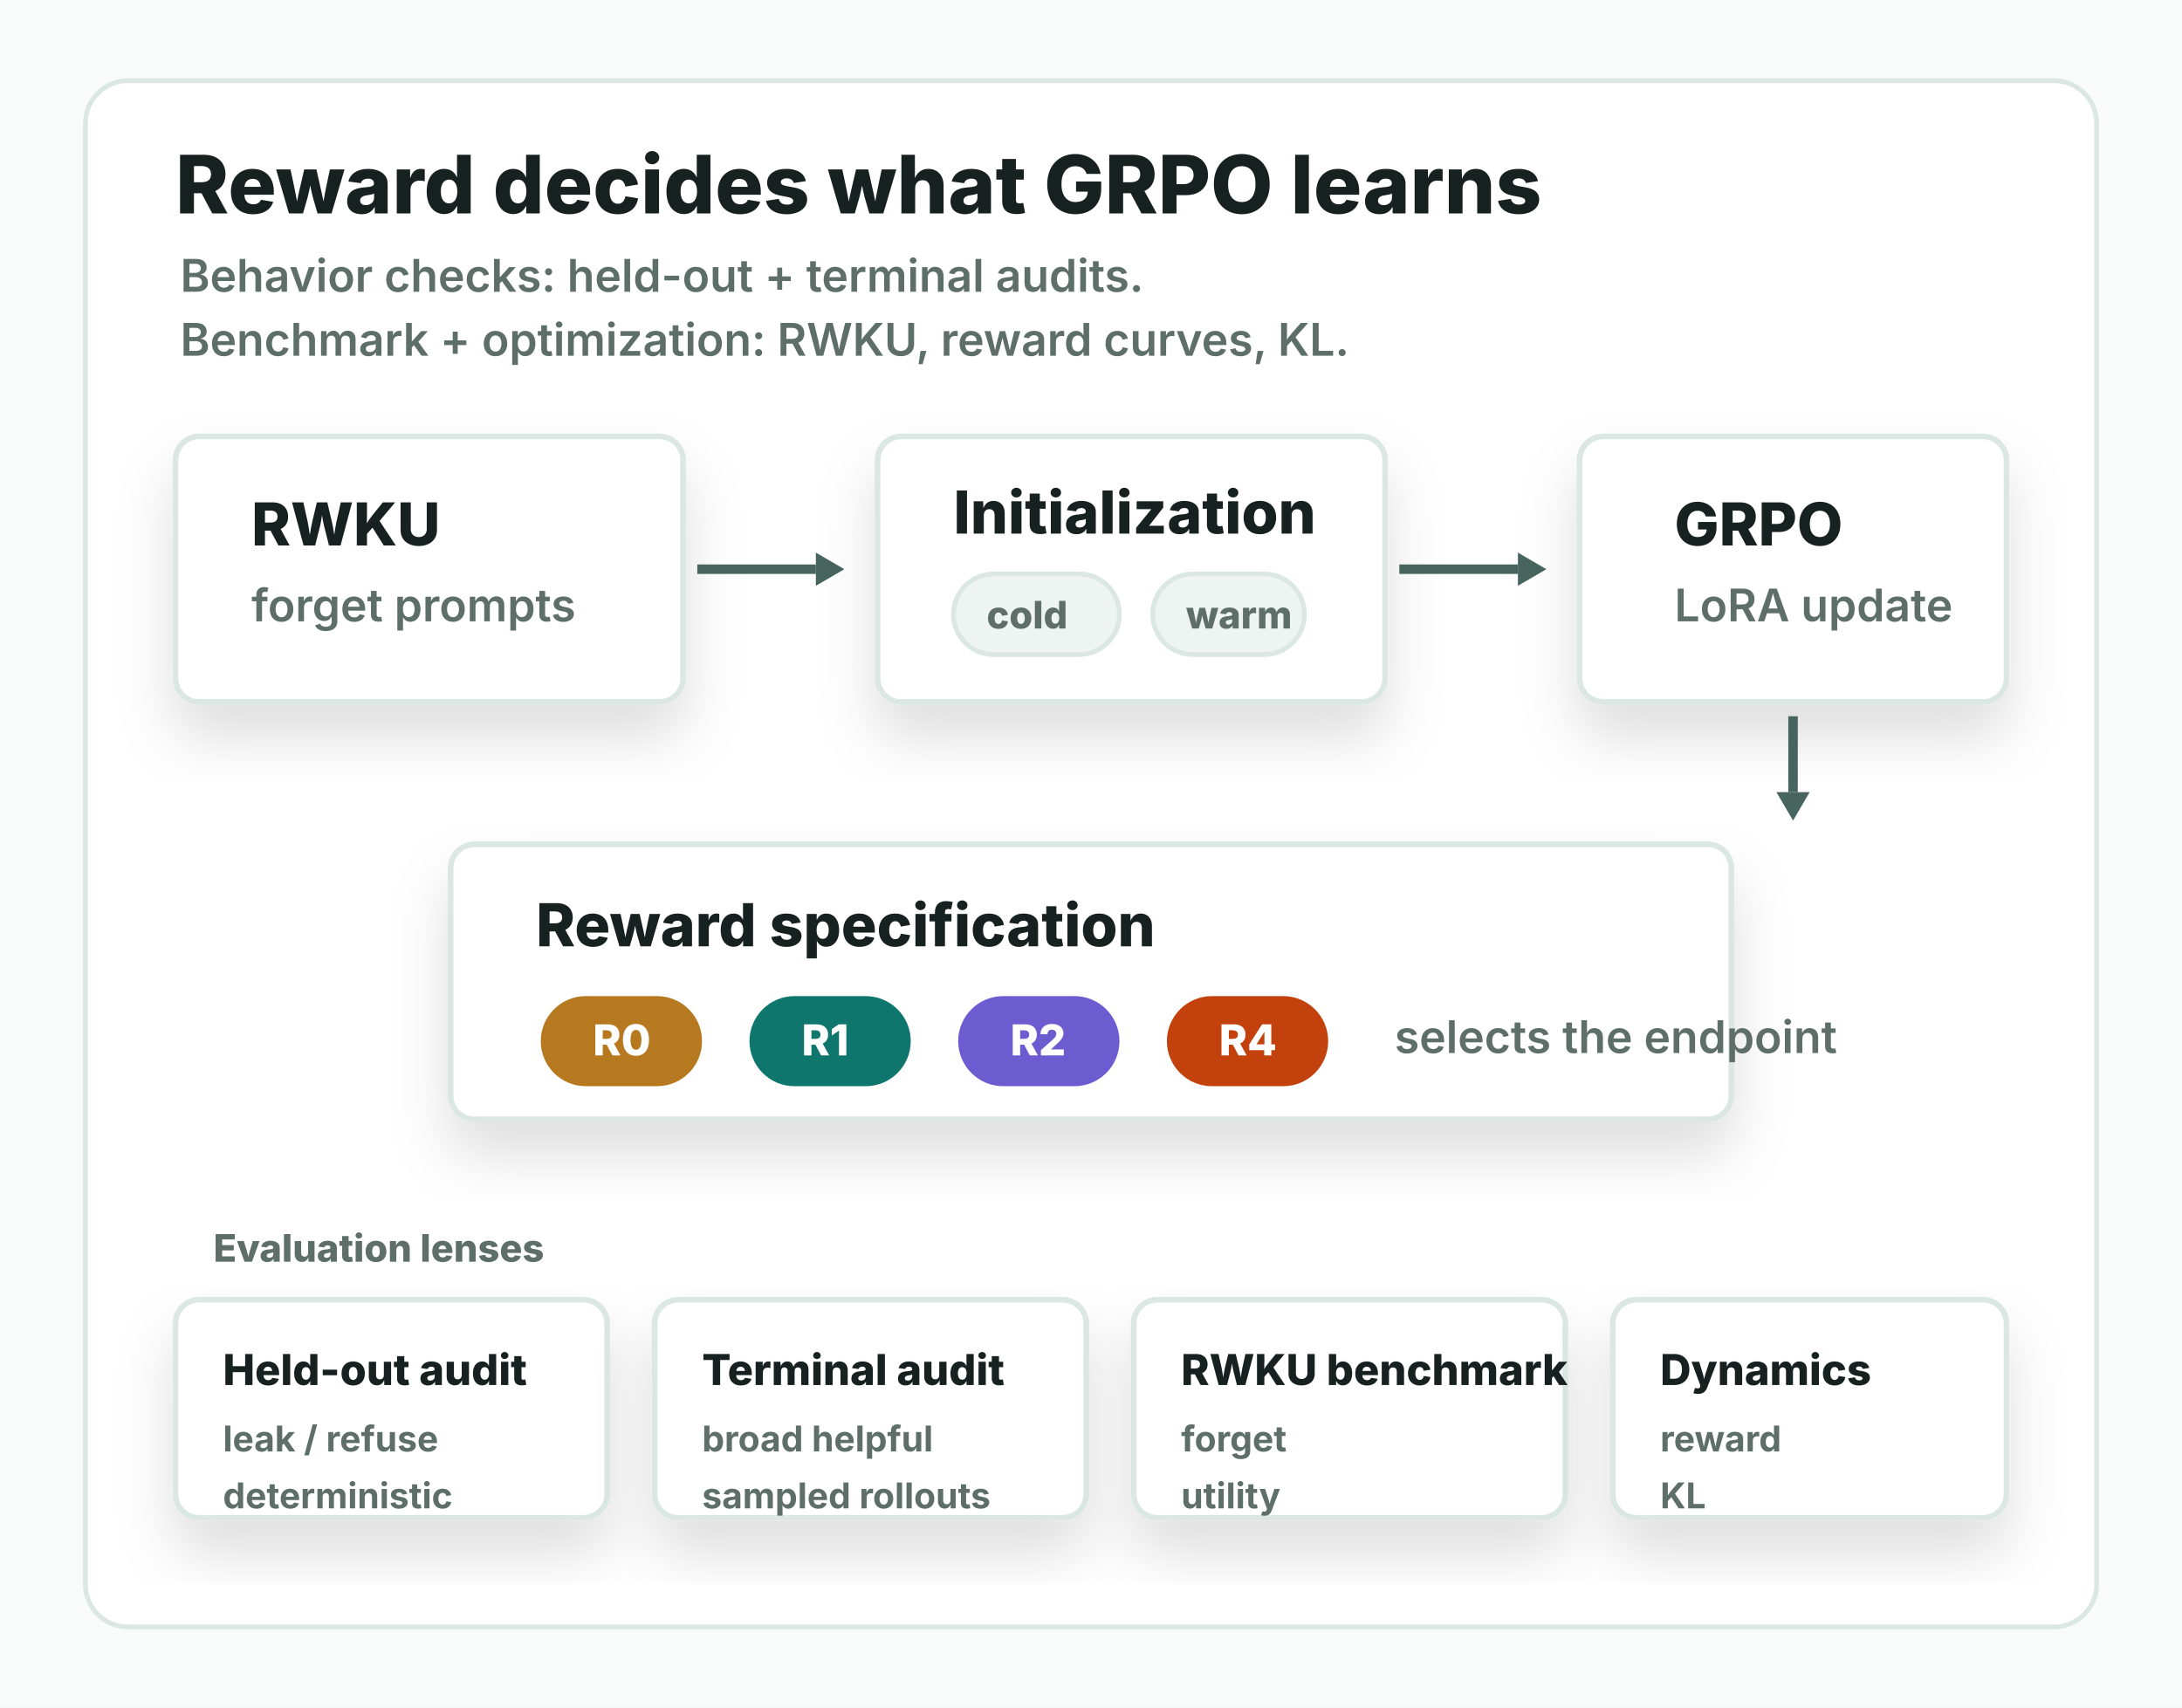
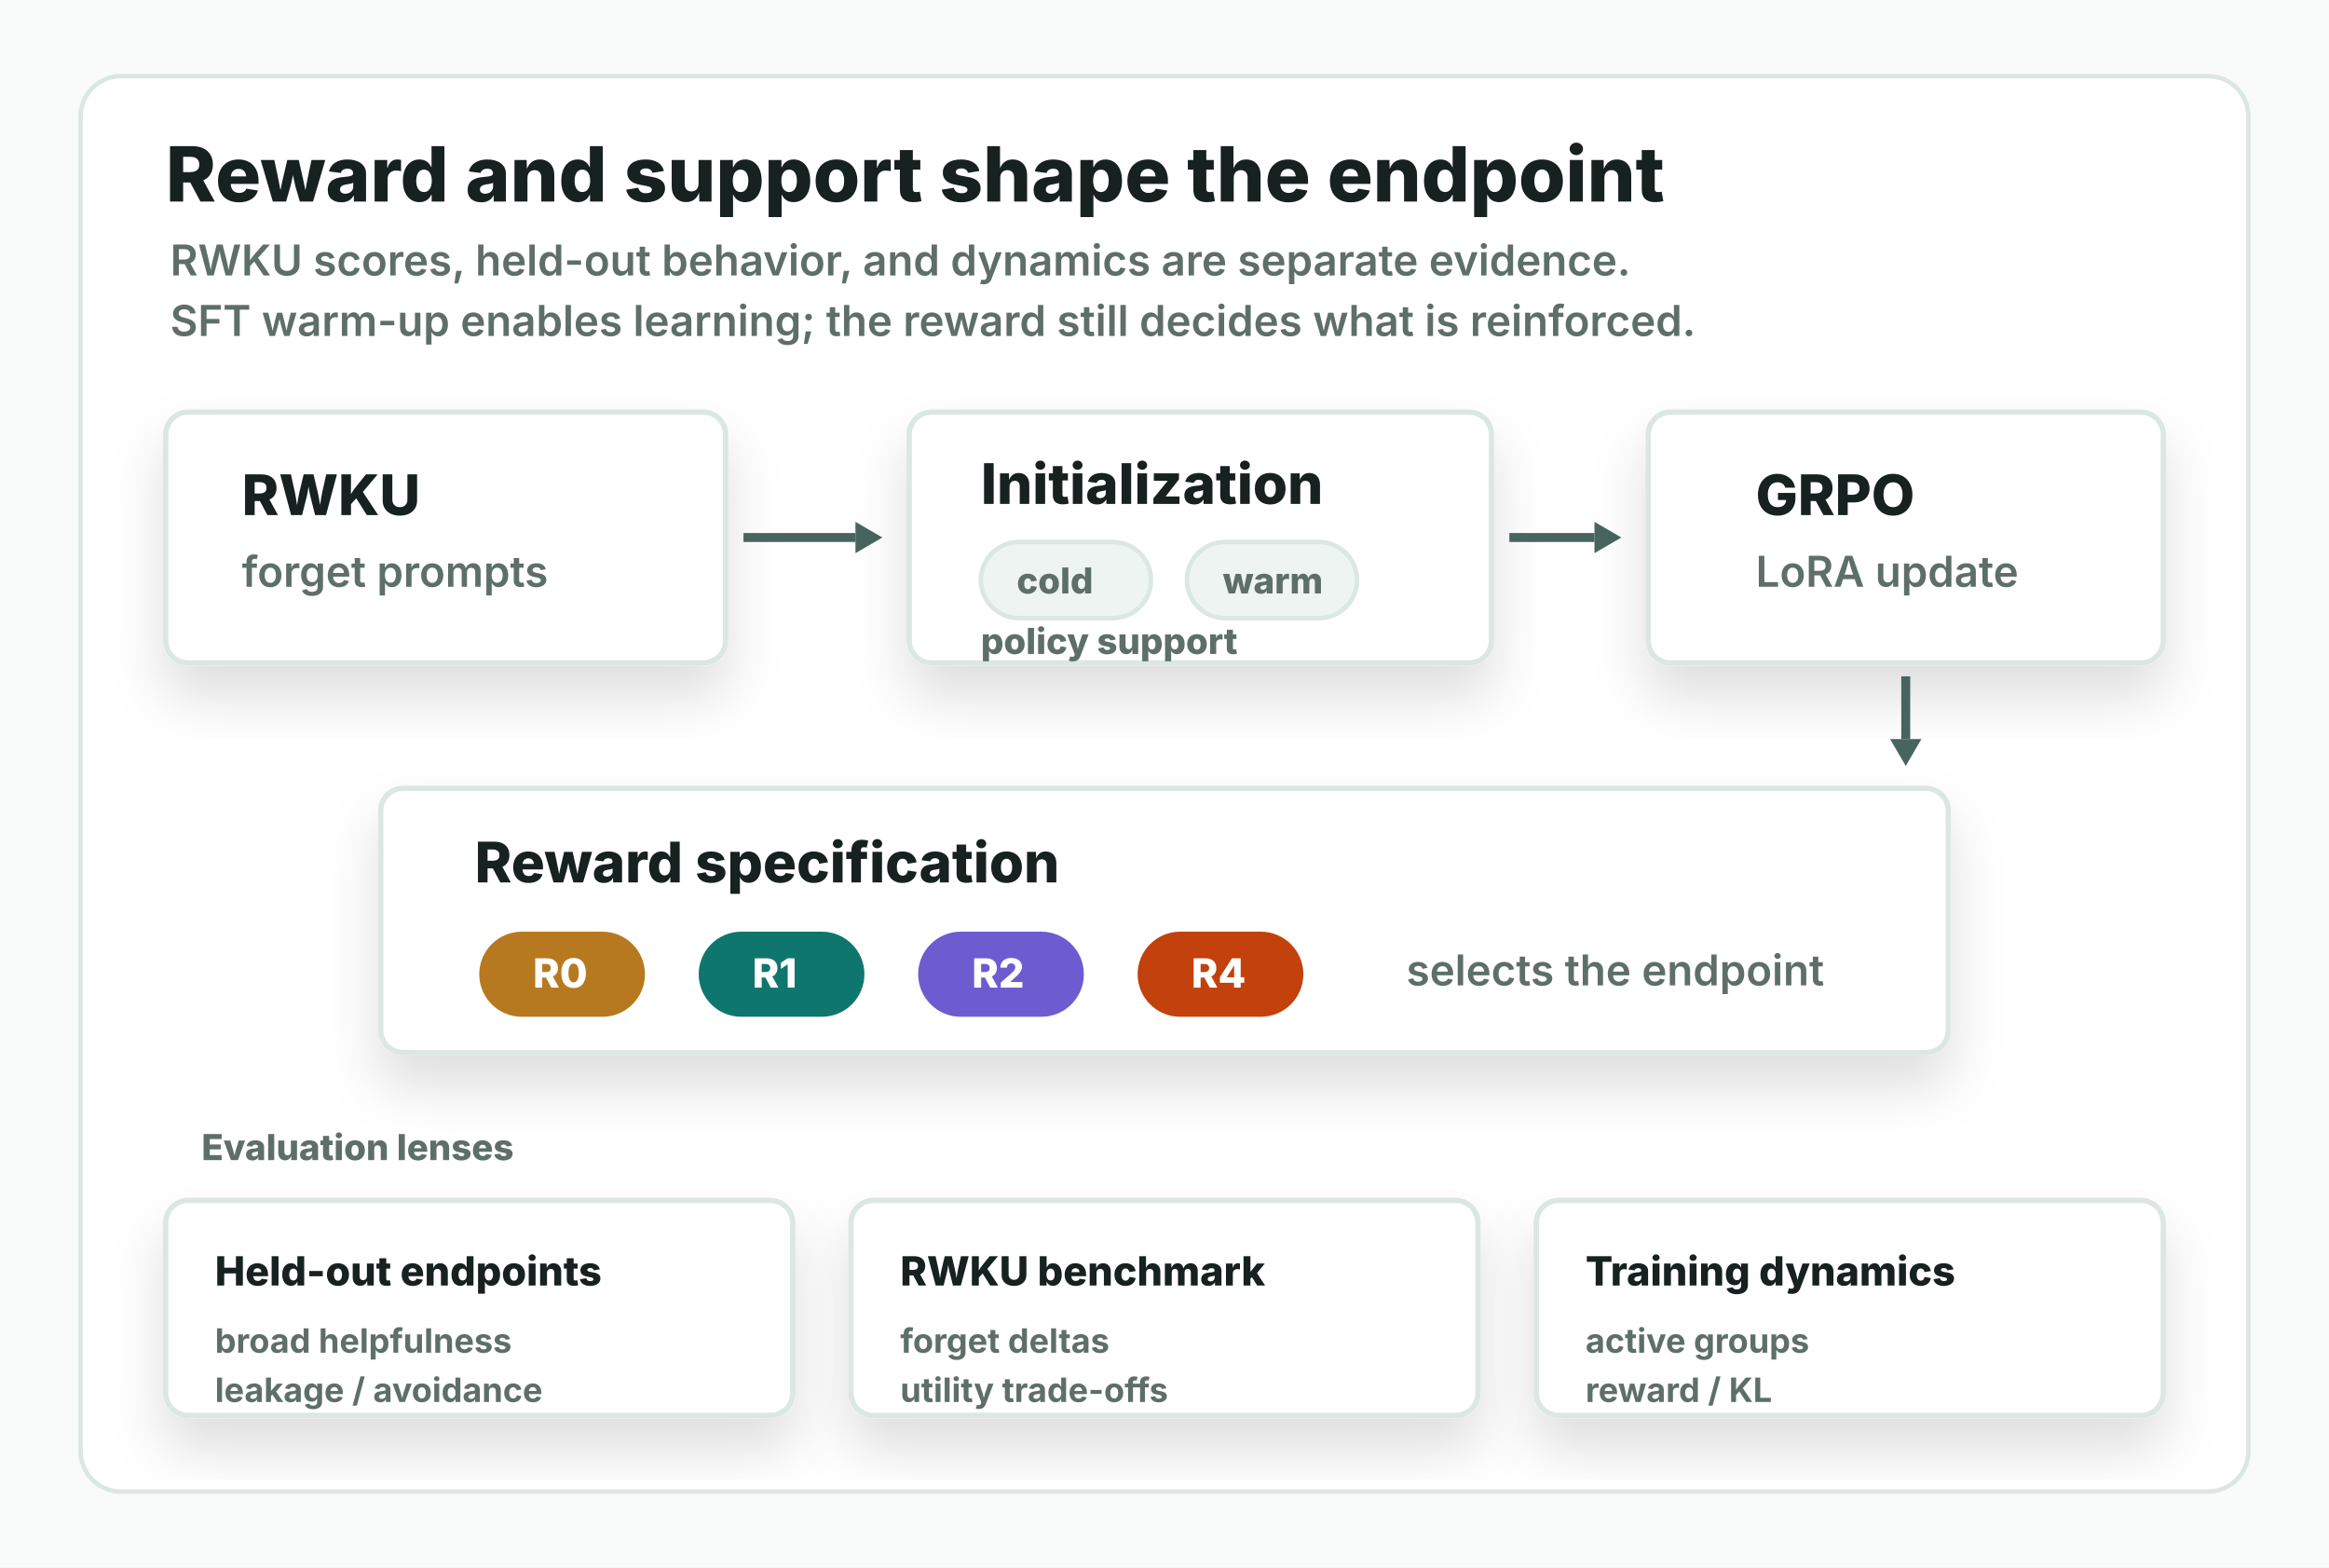
- <svg xmlns="http://www.w3.org/2000/svg" viewBox="0 0 920 720" role="img" aria-labelledby="title desc">
+ <svg xmlns="http://www.w3.org/2000/svg" viewBox="0 0 1040 700" role="img" aria-labelledby="title desc">
  <defs>
    <filter id="shadow" x="-20%" y="-20%" width="140%" height="150%">
      <feDropShadow dx="0" dy="14" stdDeviation="12" flood-color="#17211f" flood-opacity="0.13" />
    </filter>
    <style>
      .bg { fill: #f8fbfa; }
      .frame { fill: #ffffff; stroke: #dbe7e2; stroke-width: 2; }
      .card { fill: #ffffff; stroke: #dbe7e2; stroke-width: 2.4; filter: url(#shadow); }
      .soft { fill: #eef4f1; stroke: #dbe7e2; stroke-width: 2; }
      .title { fill: #17211f; font-family: Inter, Arial, sans-serif; font-size: 34px; font-weight: 800; letter-spacing: 0; }
      .subtitle { fill: #5e6f6a; font-family: Inter, Arial, sans-serif; font-size: 19px; font-weight: 600; letter-spacing: 0; }
      .label { fill: #17211f; font-family: Inter, Arial, sans-serif; font-size: 25px; font-weight: 800; letter-spacing: 0; }
      .smallLabel { fill: #17211f; font-family: Inter, Arial, sans-serif; font-size: 18px; font-weight: 800; letter-spacing: 0; }
      .text { fill: #5e6f6a; font-family: Inter, Arial, sans-serif; font-size: 19px; font-weight: 600; letter-spacing: 0; }
      .tiny { fill: #5e6f6a; font-family: Inter, Arial, sans-serif; font-size: 16px; font-weight: 800; letter-spacing: 0; }
      .bottomText { fill: #5e6f6a; font-family: Inter, Arial, sans-serif; font-size: 15px; font-weight: 650; letter-spacing: 0; }
      .tagText { fill: #ffffff; font-family: Inter, Arial, sans-serif; font-size: 18px; font-weight: 800; letter-spacing: 0; }
      .arrow { stroke: #48645e; stroke-width: 4; fill: none; }
      .arrowHead { fill: #48645e; }
      .teal { fill: #0f766e; }
      .coral { fill: #c2410c; }
      .amber { fill: #b7791f; }
      .violet { fill: #6d5bd0; }
    </style>
  </defs>
-   <rect class="bg" x="0" y="0" width="920" height="720" />
-   <rect class="frame" x="36" y="34" width="848" height="652" rx="18" />
-   <text class="title" x="74" y="90">Reward decides what GRPO learns</text>
-   <text class="subtitle" x="76" y="123">Behavior checks: held-out + terminal audits.</text>
-   <text class="subtitle" x="76" y="150">Benchmark + optimization: RWKU, reward curves, KL.</text>
-   <rect class="card" x="74" y="184" width="214" height="112" rx="10" />
-   <text class="label" x="106" y="230">RWKU</text>
-   <text class="text" x="106" y="262">forget prompts</text>
-   <path class="arrow" d="M294 240 H344" />
-   <path class="arrowHead" d="M344 233 L356 240 L344 247 Z" />
-   <rect class="card" x="370" y="184" width="214" height="112" rx="10" />
-   <text class="label" x="402" y="225">Initialization</text>
-   <rect class="soft" x="402" y="242" width="70" height="34" rx="17" />
-   <text class="tiny" x="416" y="265">cold</text>
-   <rect class="soft" x="486" y="242" width="64" height="34" rx="17" />
-   <text class="tiny" x="500" y="265">warm</text>
-   <path class="arrow" d="M590 240 H640" />
-   <path class="arrowHead" d="M640 233 L652 240 L640 247 Z" />
-   <rect class="card" x="666" y="184" width="180" height="112" rx="10" />
-   <text class="label" x="706" y="230">GRPO</text>
-   <text class="text" x="706" y="262">LoRA update</text>
-   <path class="arrow" d="M756 302 V334" />
-   <path class="arrowHead" d="M749 334 L756 346 L763 334 Z" />
-   <rect class="card" x="190" y="356" width="540" height="116" rx="10" />
-   <text class="label" x="226" y="399">Reward specification</text>
-   <rect class="amber" x="228" y="420" width="68" height="38" rx="19" />
-   <text class="tagText" x="250" y="445">R0</text>
-   <rect class="teal" x="316" y="420" width="68" height="38" rx="19" />
-   <text class="tagText" x="338" y="445">R1</text>
-   <rect class="violet" x="404" y="420" width="68" height="38" rx="19" />
-   <text class="tagText" x="426" y="445">R2</text>
-   <rect class="coral" x="492" y="420" width="68" height="38" rx="19" />
-   <text class="tagText" x="514" y="445">R4</text>
-   <text class="text" x="588" y="444">selects the endpoint</text>
-   <text class="tiny" x="90" y="532">Evaluation lenses</text>
-   <rect class="card" x="74" y="548" width="182" height="92" rx="10" />
-   <text class="smallLabel" x="94" y="584">Held-out audit</text>
-   <text class="bottomText" x="94" y="612">leak / refuse</text>
-   <text class="bottomText" x="94" y="636">deterministic</text>
-   <rect class="card" x="276" y="548" width="182" height="92" rx="10" />
-   <text class="smallLabel" x="296" y="584">Terminal audit</text>
-   <text class="bottomText" x="296" y="612">broad helpful</text>
-   <text class="bottomText" x="296" y="636">sampled rollouts</text>
-   <rect class="card" x="478" y="548" width="182" height="92" rx="10" />
-   <text class="smallLabel" x="498" y="584">RWKU benchmark</text>
-   <text class="bottomText" x="498" y="612">forget</text>
-   <text class="bottomText" x="498" y="636">utility</text>
-   <rect class="card" x="680" y="548" width="166" height="92" rx="10" />
-   <text class="smallLabel" x="700" y="584">Dynamics</text>
-   <text class="bottomText" x="700" y="612">reward</text>
-   <text class="bottomText" x="700" y="636">KL</text>
+   <rect class="bg" x="0" y="0" width="1040" height="700" />
+   <rect class="frame" x="36" y="34" width="968" height="632" rx="18" />
+   <text class="title" x="74" y="90">Reward and support shape the endpoint</text>
+   <text class="subtitle" x="76" y="123">RWKU scores, held-out behavior, and dynamics are separate evidence.</text>
+   <text class="subtitle" x="76" y="150">SFT warm-up enables learning; the reward still decides what is reinforced.</text>
+   <rect class="card" x="74" y="184" width="250" height="112" rx="10" />
+   <text class="label" x="108" y="230">RWKU</text>
+   <text class="text" x="108" y="262">forget prompts</text>
+   <path class="arrow" d="M332 240 H382" />
+   <path class="arrowHead" d="M382 233 L394 240 L382 247 Z" />
+   <rect class="card" x="406" y="184" width="260" height="112" rx="10" />
+   <text class="label" x="438" y="225">Initialization</text>
+   <rect class="soft" x="438" y="242" width="76" height="34" rx="17" />
+   <text class="tiny" x="454" y="265">cold</text>
+   <rect class="soft" x="530" y="242" width="76" height="34" rx="17" />
+   <text class="tiny" x="546" y="265">warm</text>
+   <text class="tiny" x="438" y="292">policy support</text>
+   <path class="arrow" d="M674 240 H712" />
+   <path class="arrowHead" d="M712 233 L724 240 L712 247 Z" />
+   <rect class="card" x="736" y="184" width="230" height="112" rx="10" />
+   <text class="label" x="784" y="230">GRPO</text>
+   <text class="text" x="784" y="262">LoRA update</text>
+   <path class="arrow" d="M851 302 V330" />
+   <path class="arrowHead" d="M844 330 L851 342 L858 330 Z" />
+   <rect class="card" x="170" y="352" width="700" height="118" rx="10" />
+   <text class="label" x="212" y="394">Reward specification</text>
+   <rect class="amber" x="214" y="416" width="74" height="38" rx="19" />
+   <text class="tagText" x="238" y="441">R0</text>
+   <rect class="teal" x="312" y="416" width="74" height="38" rx="19" />
+   <text class="tagText" x="336" y="441">R1</text>
+   <rect class="violet" x="410" y="416" width="74" height="38" rx="19" />
+   <text class="tagText" x="434" y="441">R2</text>
+   <rect class="coral" x="508" y="416" width="74" height="38" rx="19" />
+   <text class="tagText" x="532" y="441">R4</text>
+   <text class="text" x="628" y="440">selects the endpoint</text>
+   <text class="tiny" x="90" y="518">Evaluation lenses</text>
+   <rect class="card" x="74" y="536" width="280" height="96" rx="10" />
+   <text class="smallLabel" x="96" y="574">Held-out endpoints</text>
+   <text class="bottomText" x="96" y="604">broad helpfulness</text>
+   <text class="bottomText" x="96" y="626">leakage / avoidance</text>
+   <rect class="card" x="380" y="536" width="280" height="96" rx="10" />
+   <text class="smallLabel" x="402" y="574">RWKU benchmark</text>
+   <text class="bottomText" x="402" y="604">forget deltas</text>
+   <text class="bottomText" x="402" y="626">utility trade-offs</text>
+   <rect class="card" x="686" y="536" width="280" height="96" rx="10" />
+   <text class="smallLabel" x="708" y="574">Training dynamics</text>
+   <text class="bottomText" x="708" y="604">active groups</text>
+   <text class="bottomText" x="708" y="626">reward / KL</text>
</svg>
